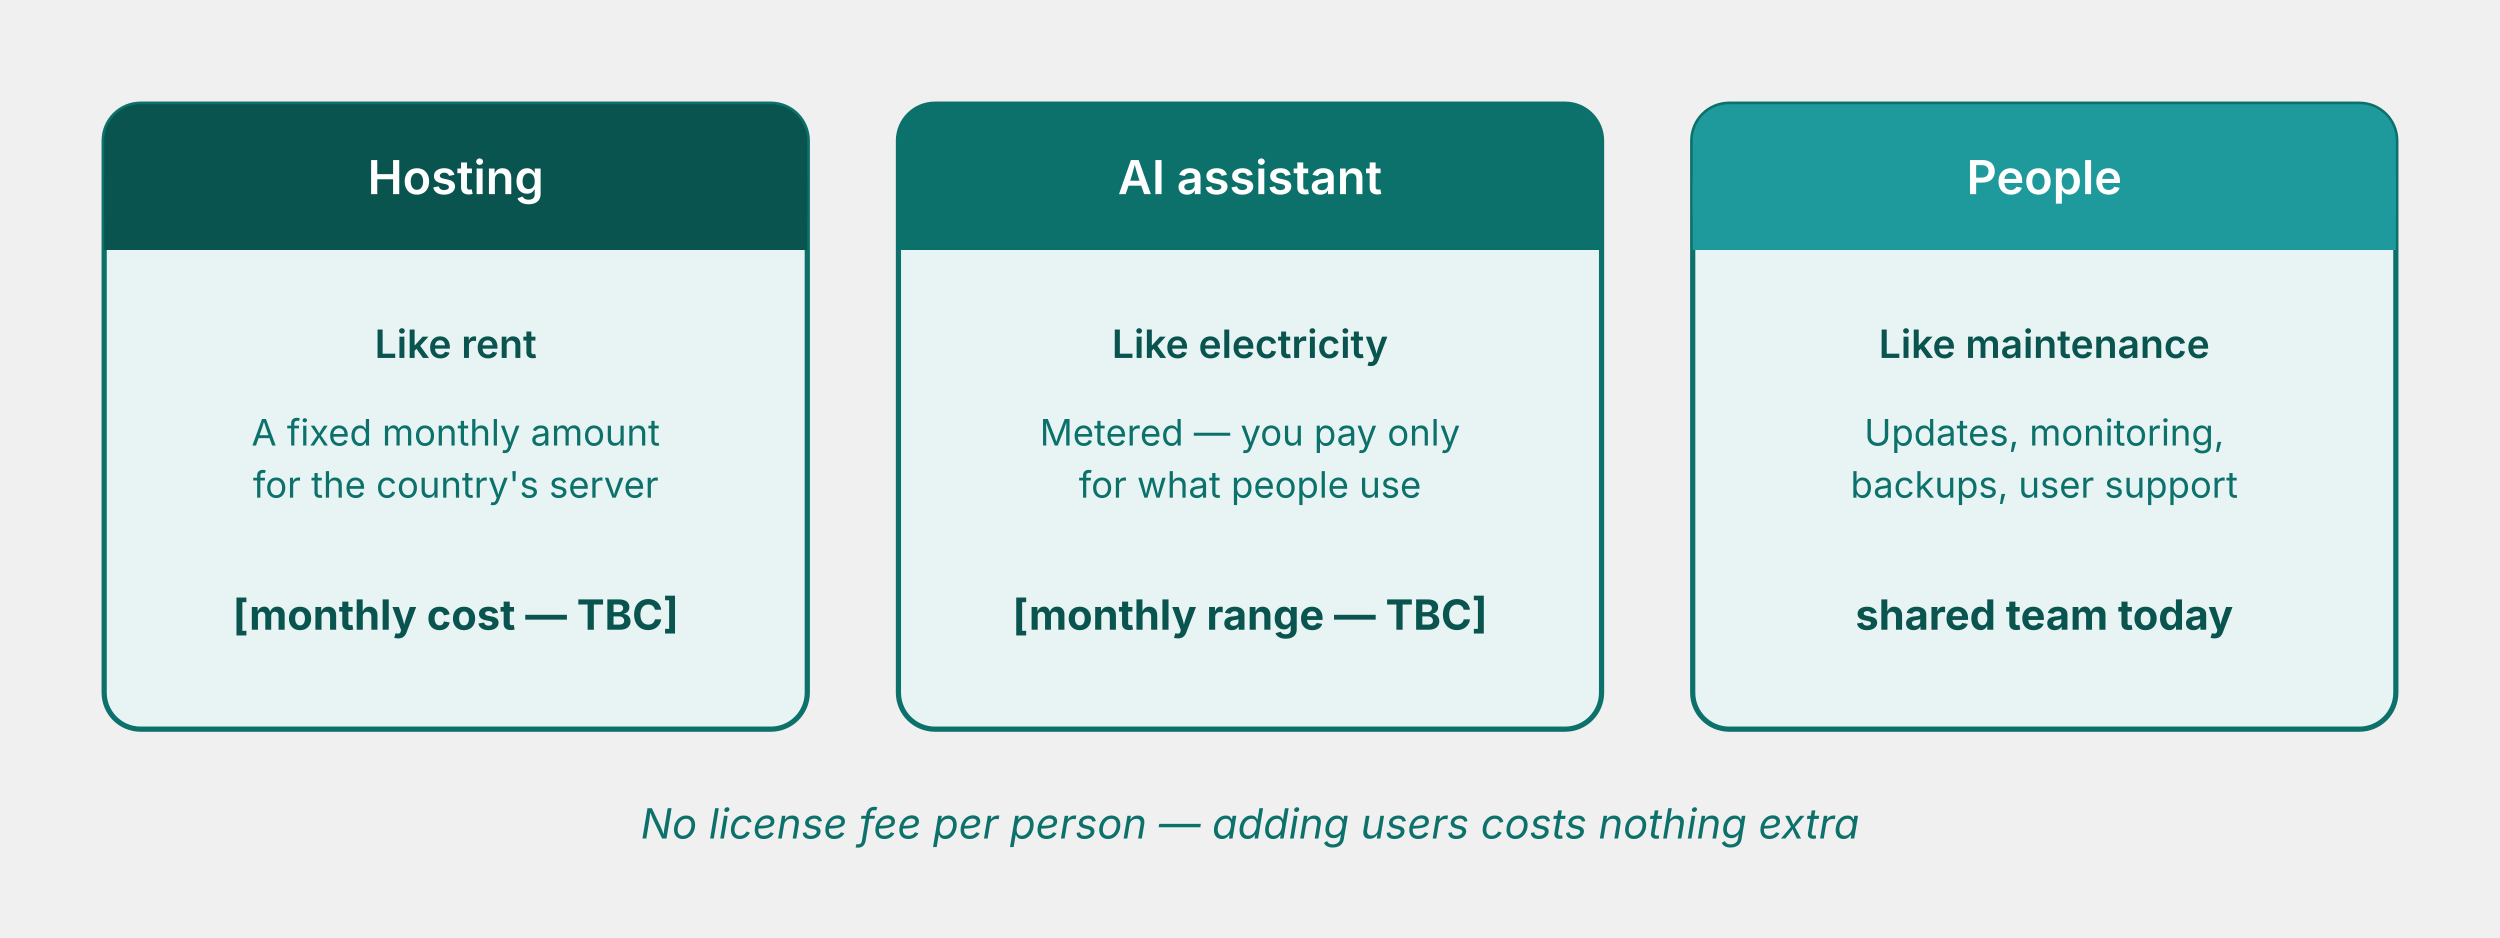
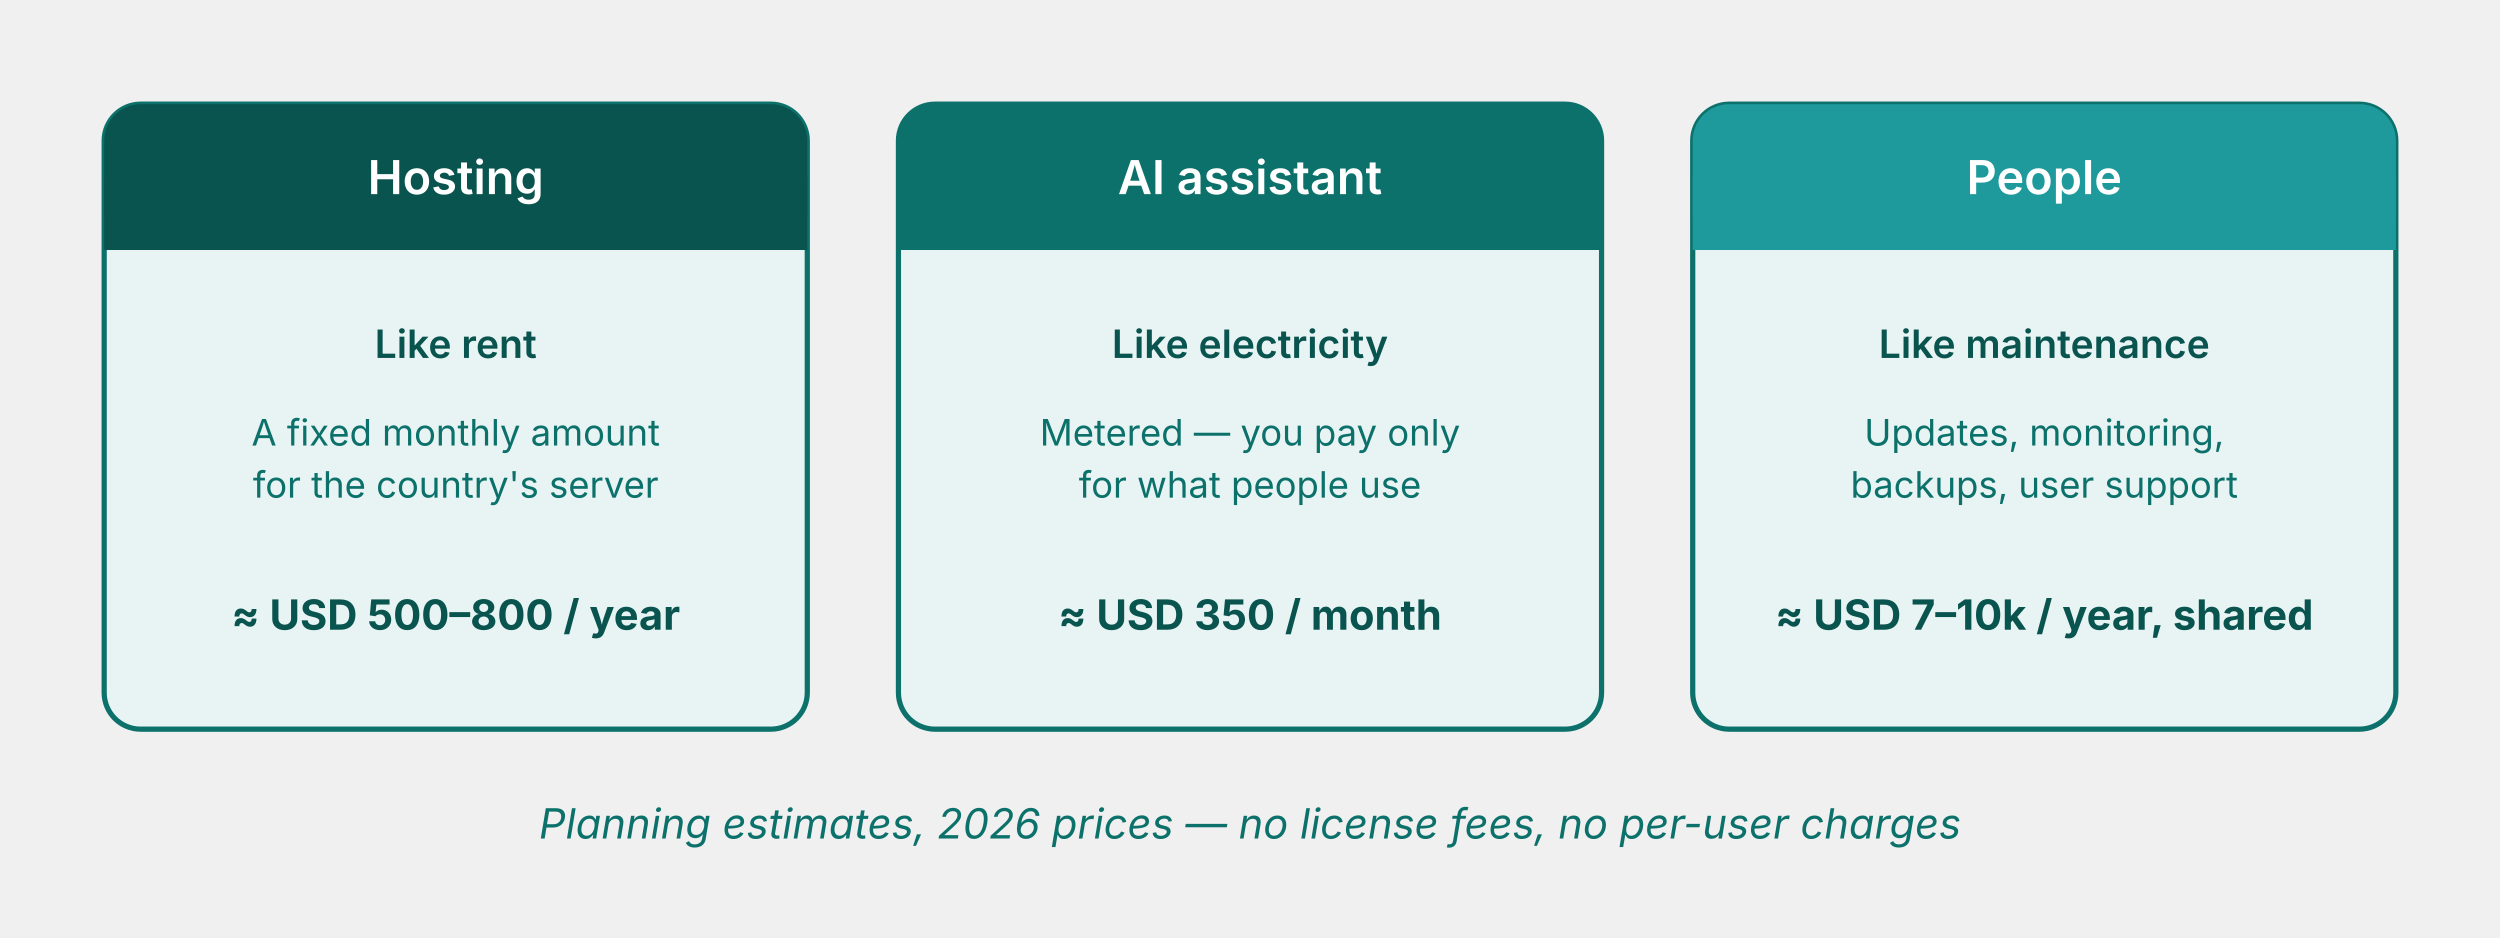
<svg xmlns="http://www.w3.org/2000/svg" viewBox="0 0 960 360" font-family="Inter, sans-serif">
  <g transform="translate(40,40)">
    <rect x="0" y="0" width="270" height="240" rx="14" fill="#E8F4F3" stroke="#0C716B" stroke-width="2" />
    <rect x="0" y="0" width="270" height="56" rx="14" fill="#09544F" />
    <rect x="0" y="28" width="270" height="28" fill="#09544F" />
    <text x="135" y="28" text-anchor="middle" dominant-baseline="central" fill="#FFFFFF" font-size="18" font-weight="600">Hosting</text>
    <text x="135" y="92" text-anchor="middle" dominant-baseline="central" fill="#09544F" font-size="15" font-weight="600">Like rent</text>
    <text x="135" y="126" text-anchor="middle" dominant-baseline="central" fill="#0C716B" font-size="14">A fixed monthly amount</text>
    <text x="135" y="146" text-anchor="middle" dominant-baseline="central" fill="#0C716B" font-size="14">for the country's server</text>
-     <text x="135" y="196" text-anchor="middle" dominant-baseline="central" fill="#09544F" font-size="16" font-weight="700">[monthly cost — TBC]</text>
+     <text x="135" y="196" text-anchor="middle" dominant-baseline="central" fill="#09544F" font-size="16" font-weight="700">≈ USD 500–800 / year</text>
  </g>
  <g transform="translate(345,40)">
    <rect x="0" y="0" width="270" height="240" rx="14" fill="#E8F4F3" stroke="#0C716B" stroke-width="2" />
    <rect x="0" y="0" width="270" height="56" rx="14" fill="#0C716B" />
    <rect x="0" y="28" width="270" height="28" fill="#0C716B" />
    <text x="135" y="28" text-anchor="middle" dominant-baseline="central" fill="#FFFFFF" font-size="18" font-weight="600">AI assistant</text>
    <text x="135" y="92" text-anchor="middle" dominant-baseline="central" fill="#09544F" font-size="15" font-weight="600">Like electricity</text>
    <text x="135" y="126" text-anchor="middle" dominant-baseline="central" fill="#0C716B" font-size="14">Metered — you pay only</text>
    <text x="135" y="146" text-anchor="middle" dominant-baseline="central" fill="#0C716B" font-size="14">for what people use</text>
-     <text x="135" y="196" text-anchor="middle" dominant-baseline="central" fill="#09544F" font-size="16" font-weight="700">[monthly range — TBC]</text>
+     <text x="135" y="196" text-anchor="middle" dominant-baseline="central" fill="#09544F" font-size="16" font-weight="700">≈ USD 350 / month</text>
  </g>
  <g transform="translate(650,40)">
    <rect x="0" y="0" width="270" height="240" rx="14" fill="#E8F4F3" stroke="#0C716B" stroke-width="2" />
    <rect x="0" y="0" width="270" height="56" rx="14" fill="#1F9A9C" />
    <rect x="0" y="28" width="270" height="28" fill="#1F9A9C" />
    <text x="135" y="28" text-anchor="middle" dominant-baseline="central" fill="#FFFFFF" font-size="18" font-weight="600">People</text>
    <text x="135" y="92" text-anchor="middle" dominant-baseline="central" fill="#09544F" font-size="15" font-weight="600">Like maintenance</text>
    <text x="135" y="126" text-anchor="middle" dominant-baseline="central" fill="#0C716B" font-size="14">Updates, monitoring,</text>
    <text x="135" y="146" text-anchor="middle" dominant-baseline="central" fill="#0C716B" font-size="14">backups, user support</text>
-     <text x="135" y="196" text-anchor="middle" dominant-baseline="central" fill="#09544F" font-size="16" font-weight="700">shared team today</text>
+     <text x="135" y="196" text-anchor="middle" dominant-baseline="central" fill="#09544F" font-size="16" font-weight="700">≈ USD 7–10k / year, shared</text>
  </g>
-   <text x="480" y="322" text-anchor="middle" fill="#0C716B" font-size="16" font-style="italic">No license fee per person — adding users costs nothing extra</text>
+   <text x="480" y="322" text-anchor="middle" fill="#0C716B" font-size="16" font-style="italic">Planning estimates, 2026 prices — no license fees, no per-user charges</text>
</svg>
